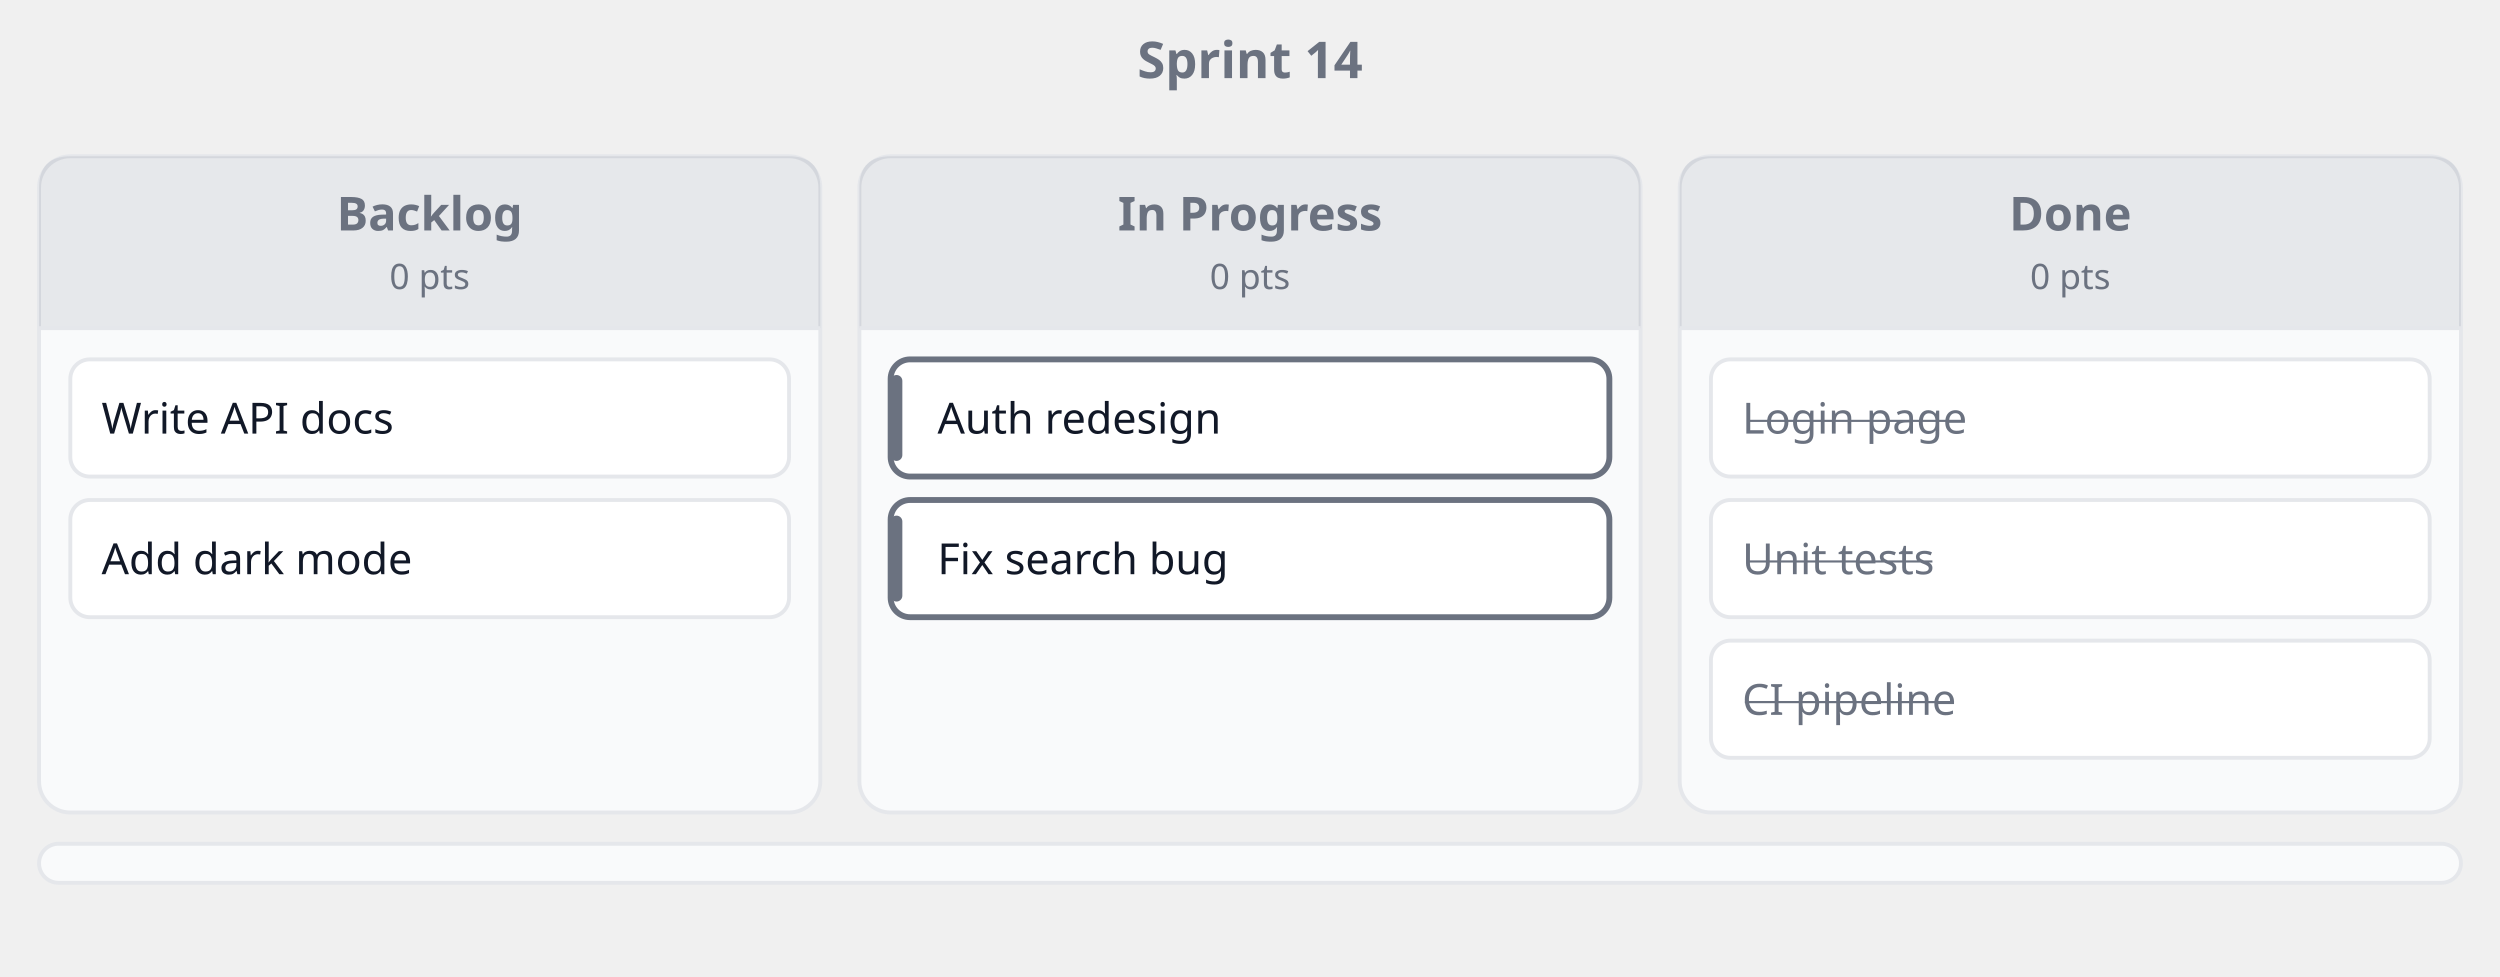
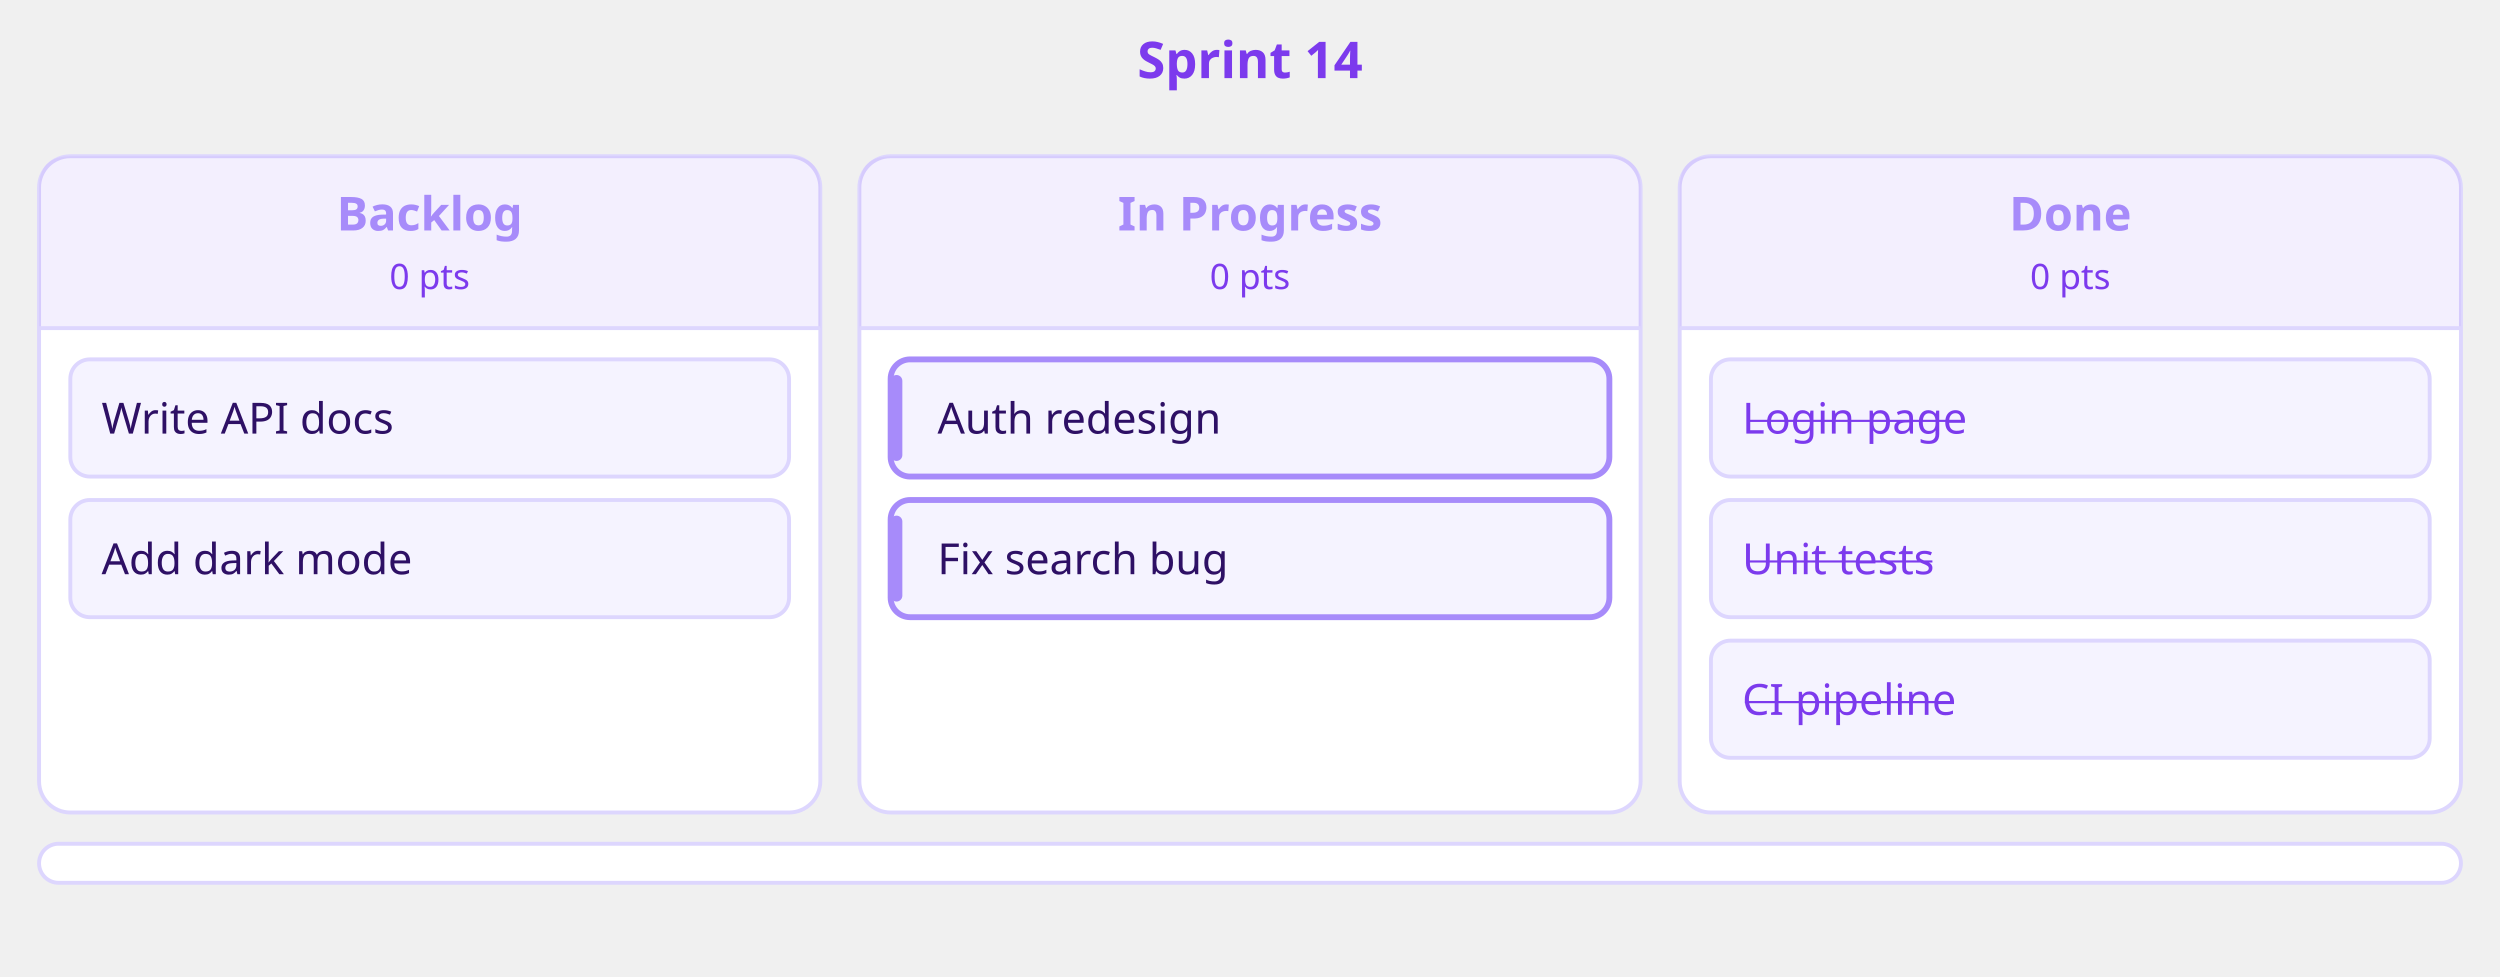
- <svg xmlns="http://www.w3.org/2000/svg" viewBox="0 0 640 250" style="width:100%;height:auto;background:#ffffff;border-radius:8px">
-   <text x="320" y="20" text-anchor="middle" font-size="13" fill="#6b7280" font-family="system-ui,sans-serif" font-weight="600">Sprint 14</text>
-   <rect x="10.0" y="40" width="200.0" height="168" rx="8" fill="#f9fafb" stroke="#e5e7eb" stroke-width="1" />
-   <path d="M18.0,40 Q10,40 10,48 L10,84 L210.0,84 L210.0,48 Q210.0,40 202.0,40 Z" fill="#6b728022" />
-   <text x="110.0" y="59" text-anchor="middle" font-size="12" fill="#6b7280" font-family="system-ui,sans-serif" font-weight="600">Backlog</text>
-   <text x="110.0" y="74" text-anchor="middle" font-size="9" fill="#6b7280" font-family="system-ui,sans-serif">0 pts</text>
-   <line x1="10" y1="84" x2="210.0" y2="84" stroke="#e5e7eb" stroke-width="1" />
-   <rect x="18.0" y="92.0" width="184.0" height="30" rx="5" fill="#ffffff" stroke="#e5e7eb" stroke-width="1" />
-   <text x="26.0" y="111.0" font-size="11" fill="#111827" font-family="system-ui,sans-serif">Write API docs</text>
-   <rect x="18.0" y="128.0" width="184.0" height="30" rx="5" fill="#ffffff" stroke="#e5e7eb" stroke-width="1" />
-   <text x="26.0" y="147.0" font-size="11" fill="#111827" font-family="system-ui,sans-serif">Add dark mode</text>
-   <rect x="220.0" y="40" width="200.0" height="168" rx="8" fill="#f9fafb" stroke="#e5e7eb" stroke-width="1" />
-   <path d="M228.0,40 Q220,40 220,48 L220,84 L420.0,84 L420.0,48 Q420.0,40 412.0,40 Z" fill="#6b728022" />
-   <text x="320.0" y="59" text-anchor="middle" font-size="12" fill="#6b7280" font-family="system-ui,sans-serif" font-weight="600">In Progress</text>
-   <text x="320.0" y="74" text-anchor="middle" font-size="9" fill="#6b7280" font-family="system-ui,sans-serif">0 pts</text>
-   <line x1="220" y1="84" x2="420.0" y2="84" stroke="#e5e7eb" stroke-width="1" />
-   <rect x="228.0" y="92.0" width="184.0" height="30" rx="5" fill="#ffffff" stroke="#6b7280" stroke-width="1.5" />
-   <rect x="228.0" y="96.0" width="3" height="22" rx="1.5" fill="#6b7280" />
-   <text x="240.0" y="111.0" font-size="11" fill="#111827" font-family="system-ui,sans-serif">Auth redesign</text>
-   <rect x="228.0" y="128.0" width="184.0" height="30" rx="5" fill="#ffffff" stroke="#6b7280" stroke-width="1.5" />
-   <rect x="228.0" y="132.0" width="3" height="22" rx="1.5" fill="#6b7280" />
-   <text x="240.0" y="147.0" font-size="11" fill="#111827" font-family="system-ui,sans-serif">Fix search bug</text>
-   <rect x="430.0" y="40" width="200.0" height="168" rx="8" fill="#f9fafb" stroke="#e5e7eb" stroke-width="1" />
-   <path d="M438.0,40 Q430,40 430,48 L430,84 L630.0,84 L630.0,48 Q630.0,40 622.0,40 Z" fill="#6b728022" />
-   <text x="530.0" y="59" text-anchor="middle" font-size="12" fill="#6b7280" font-family="system-ui,sans-serif" font-weight="600">Done</text>
-   <text x="530.0" y="74" text-anchor="middle" font-size="9" fill="#6b7280" font-family="system-ui,sans-serif">0 pts</text>
-   <line x1="430" y1="84" x2="630.0" y2="84" stroke="#e5e7eb" stroke-width="1" />
-   <rect x="438.0" y="92.0" width="184.0" height="30" rx="5" fill="#ffffff" stroke="#e5e7eb" stroke-width="1" />
-   <text x="446.0" y="111.0" font-size="11" fill="#6b7280" font-family="system-ui,sans-serif" text-decoration="line-through">Login page</text>
-   <rect x="438.0" y="128.0" width="184.0" height="30" rx="5" fill="#ffffff" stroke="#e5e7eb" stroke-width="1" />
-   <text x="446.0" y="147.0" font-size="11" fill="#6b7280" font-family="system-ui,sans-serif" text-decoration="line-through">Unit tests</text>
-   <rect x="438.0" y="164.0" width="184.0" height="30" rx="5" fill="#ffffff" stroke="#e5e7eb" stroke-width="1" />
-   <text x="446.0" y="183.0" font-size="11" fill="#6b7280" font-family="system-ui,sans-serif" text-decoration="line-through">CI pipeline</text>
-   <rect x="10" y="216" width="620" height="10" rx="5" fill="#f9fafb" stroke="#e5e7eb" stroke-width="1" />
+ <svg xmlns="http://www.w3.org/2000/svg" viewBox="0 0 640 250" style="width:100%;height:auto;background:#f5f3ff;border-radius:8px">
+   <text x="320" y="20" text-anchor="middle" font-size="13" fill="#7c3aed" font-family="system-ui,sans-serif" font-weight="600">Sprint 14</text>
+   <rect x="10.0" y="40" width="200.0" height="168" rx="8" fill="#ffffff" stroke="#ddd6fe" stroke-width="1" />
+   <path d="M18.0,40 Q10,40 10,48 L10,84 L210.0,84 L210.0,48 Q210.0,40 202.0,40 Z" fill="#a78bfa22" />
+   <text x="110.0" y="59" text-anchor="middle" font-size="12" fill="#a78bfa" font-family="system-ui,sans-serif" font-weight="600">Backlog</text>
+   <text x="110.0" y="74" text-anchor="middle" font-size="9" fill="#7c3aed" font-family="system-ui,sans-serif">0 pts</text>
+   <line x1="10" y1="84" x2="210.0" y2="84" stroke="#ddd6fe" stroke-width="1" />
+   <rect x="18.0" y="92.0" width="184.0" height="30" rx="5" fill="#f5f3ff" stroke="#ddd6fe" stroke-width="1" />
+   <text x="26.0" y="111.0" font-size="11" fill="#2e1065" font-family="system-ui,sans-serif">Write API docs</text>
+   <rect x="18.0" y="128.0" width="184.0" height="30" rx="5" fill="#f5f3ff" stroke="#ddd6fe" stroke-width="1" />
+   <text x="26.0" y="147.0" font-size="11" fill="#2e1065" font-family="system-ui,sans-serif">Add dark mode</text>
+   <rect x="220.0" y="40" width="200.0" height="168" rx="8" fill="#ffffff" stroke="#ddd6fe" stroke-width="1" />
+   <path d="M228.0,40 Q220,40 220,48 L220,84 L420.0,84 L420.0,48 Q420.0,40 412.0,40 Z" fill="#a78bfa22" />
+   <text x="320.0" y="59" text-anchor="middle" font-size="12" fill="#a78bfa" font-family="system-ui,sans-serif" font-weight="600">In Progress</text>
+   <text x="320.0" y="74" text-anchor="middle" font-size="9" fill="#7c3aed" font-family="system-ui,sans-serif">0 pts</text>
+   <line x1="220" y1="84" x2="420.0" y2="84" stroke="#ddd6fe" stroke-width="1" />
+   <rect x="228.0" y="92.0" width="184.0" height="30" rx="5" fill="#f5f3ff" stroke="#a78bfa" stroke-width="1.5" />
+   <rect x="228.0" y="96.0" width="3" height="22" rx="1.5" fill="#a78bfa" />
+   <text x="240.0" y="111.0" font-size="11" fill="#2e1065" font-family="system-ui,sans-serif">Auth redesign</text>
+   <rect x="228.0" y="128.0" width="184.0" height="30" rx="5" fill="#f5f3ff" stroke="#a78bfa" stroke-width="1.5" />
+   <rect x="228.0" y="132.0" width="3" height="22" rx="1.5" fill="#a78bfa" />
+   <text x="240.0" y="147.0" font-size="11" fill="#2e1065" font-family="system-ui,sans-serif">Fix search bug</text>
+   <rect x="430.0" y="40" width="200.0" height="168" rx="8" fill="#ffffff" stroke="#ddd6fe" stroke-width="1" />
+   <path d="M438.0,40 Q430,40 430,48 L430,84 L630.0,84 L630.0,48 Q630.0,40 622.0,40 Z" fill="#a78bfa22" />
+   <text x="530.0" y="59" text-anchor="middle" font-size="12" fill="#a78bfa" font-family="system-ui,sans-serif" font-weight="600">Done</text>
+   <text x="530.0" y="74" text-anchor="middle" font-size="9" fill="#7c3aed" font-family="system-ui,sans-serif">0 pts</text>
+   <line x1="430" y1="84" x2="630.0" y2="84" stroke="#ddd6fe" stroke-width="1" />
+   <rect x="438.0" y="92.0" width="184.0" height="30" rx="5" fill="#f5f3ff" stroke="#ddd6fe" stroke-width="1" />
+   <text x="446.0" y="111.0" font-size="11" fill="#7c3aed" font-family="system-ui,sans-serif" text-decoration="line-through">Login page</text>
+   <rect x="438.0" y="128.0" width="184.0" height="30" rx="5" fill="#f5f3ff" stroke="#ddd6fe" stroke-width="1" />
+   <text x="446.0" y="147.0" font-size="11" fill="#7c3aed" font-family="system-ui,sans-serif" text-decoration="line-through">Unit tests</text>
+   <rect x="438.0" y="164.0" width="184.0" height="30" rx="5" fill="#f5f3ff" stroke="#ddd6fe" stroke-width="1" />
+   <text x="446.0" y="183.0" font-size="11" fill="#7c3aed" font-family="system-ui,sans-serif" text-decoration="line-through">CI pipeline</text>
+   <rect x="10" y="216" width="620" height="10" rx="5" fill="#ffffff" stroke="#ddd6fe" stroke-width="1" />
</svg>
